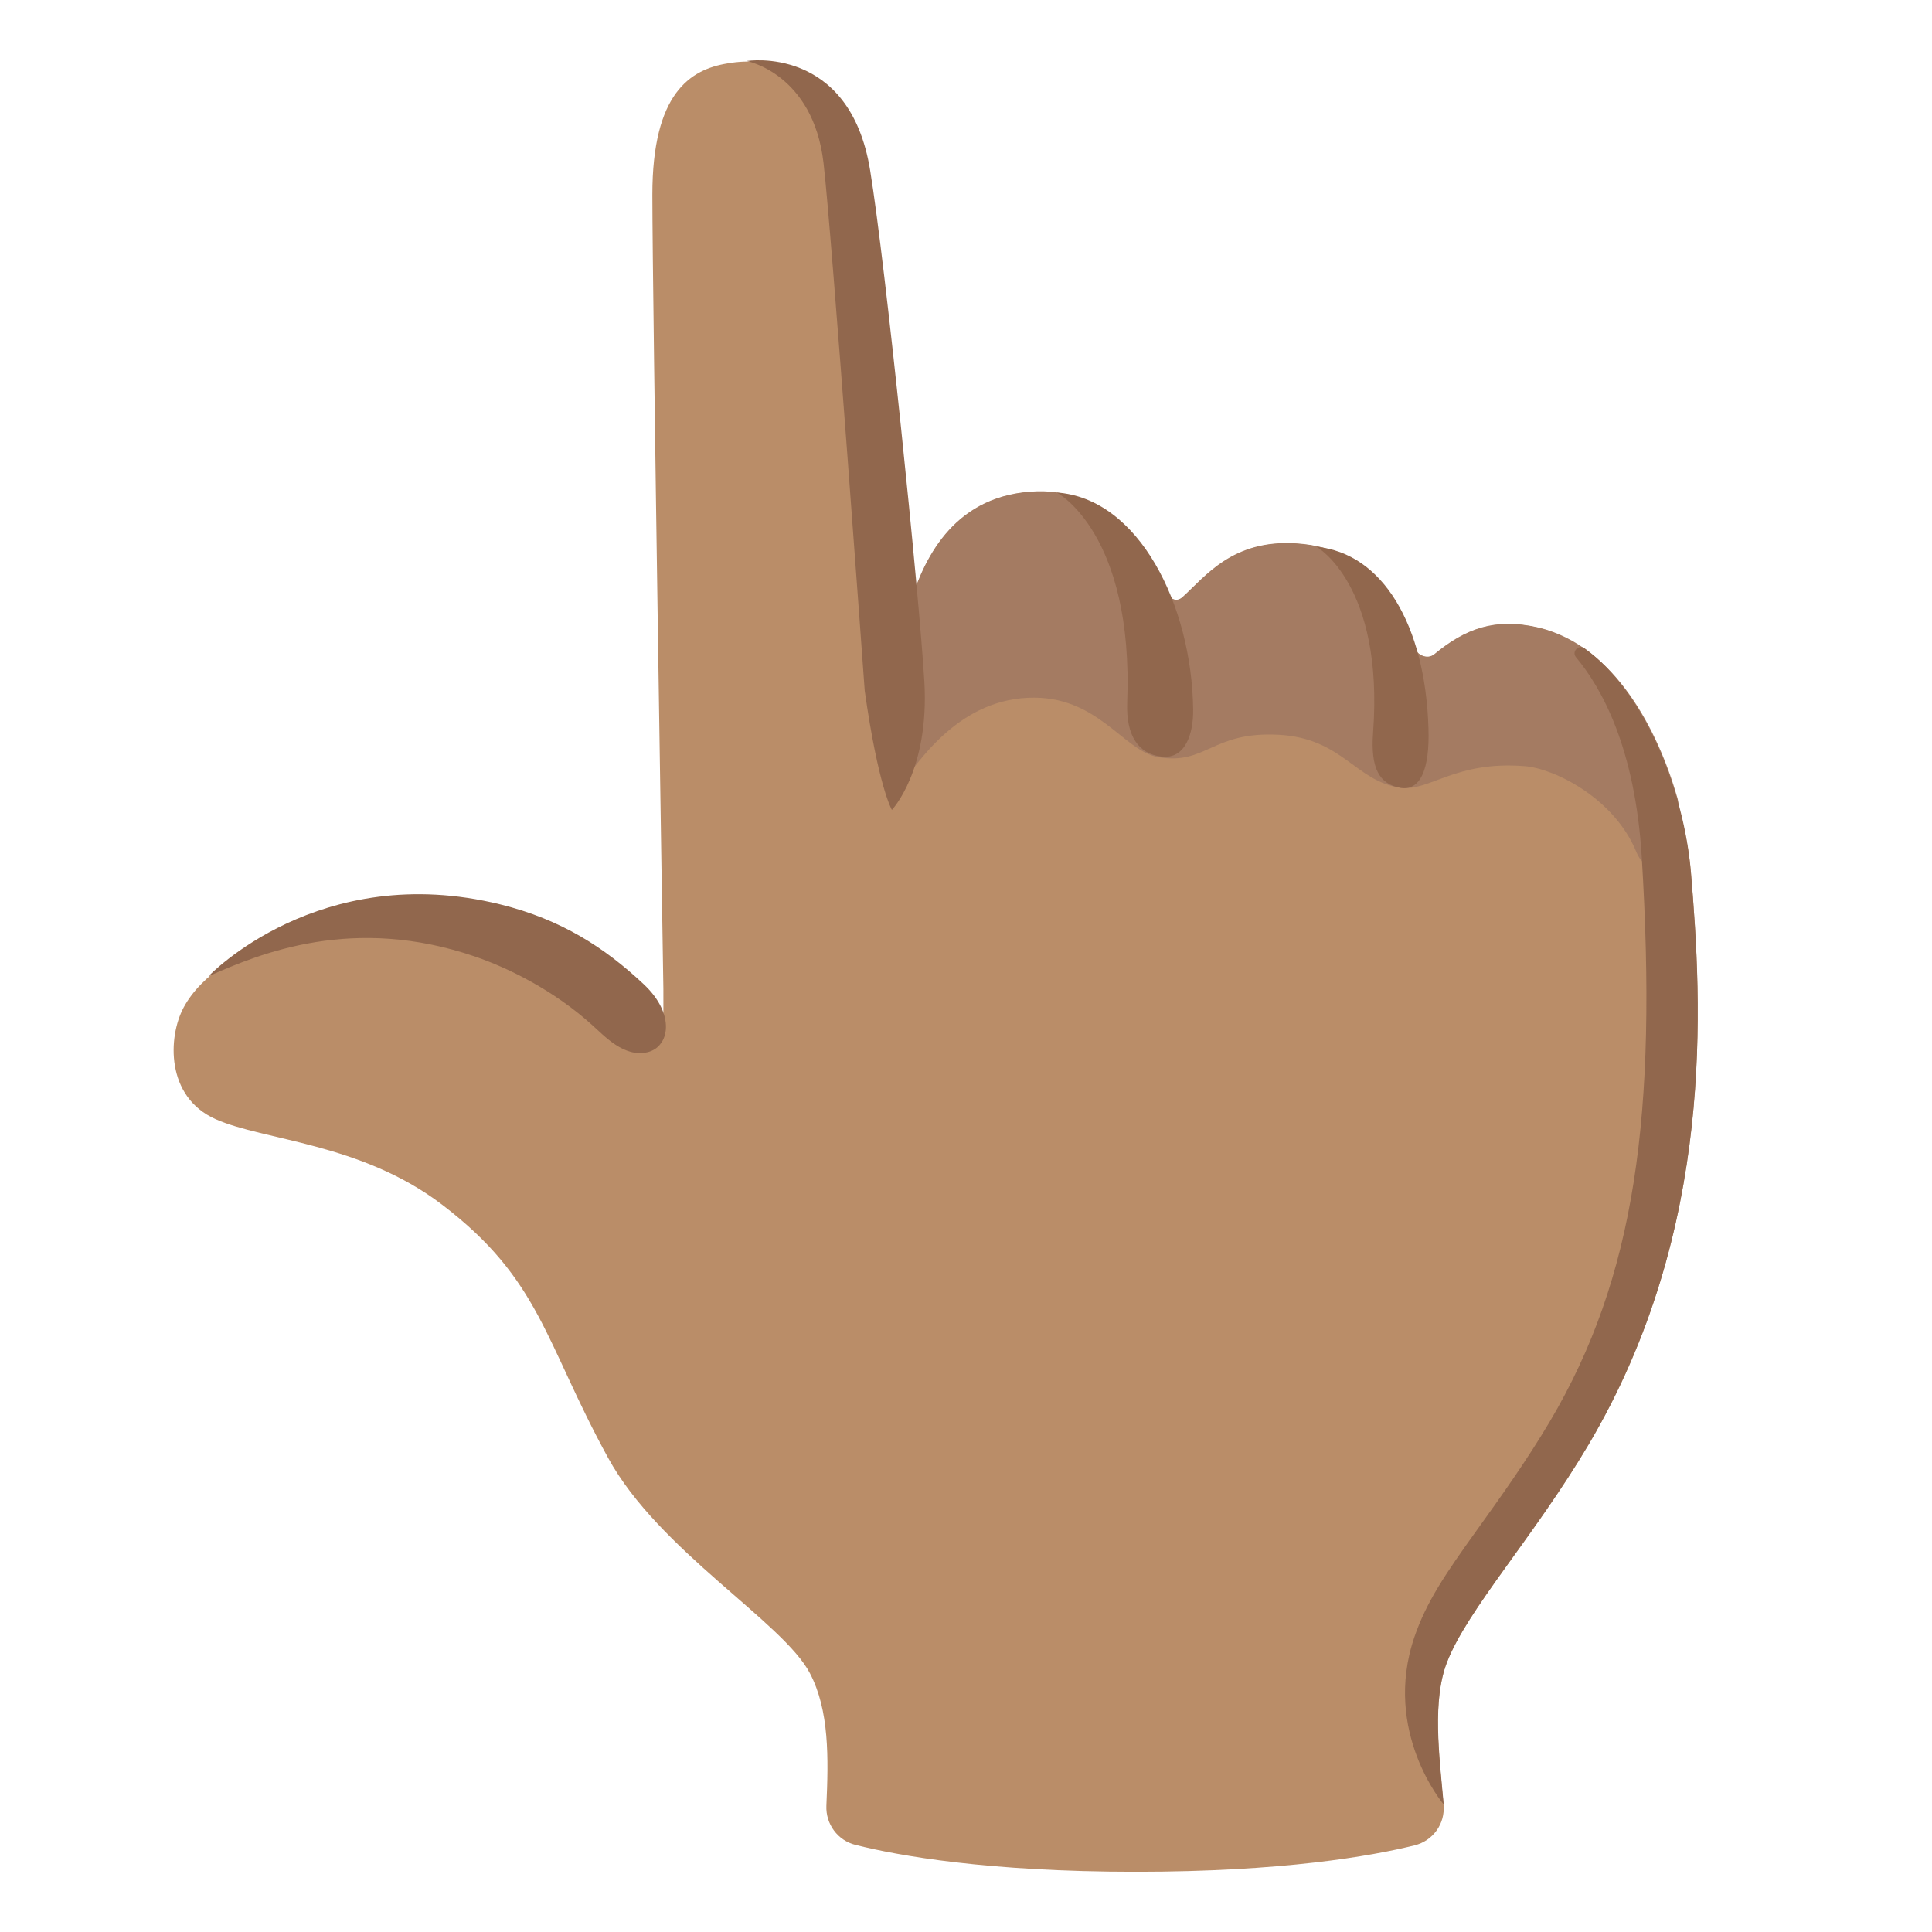
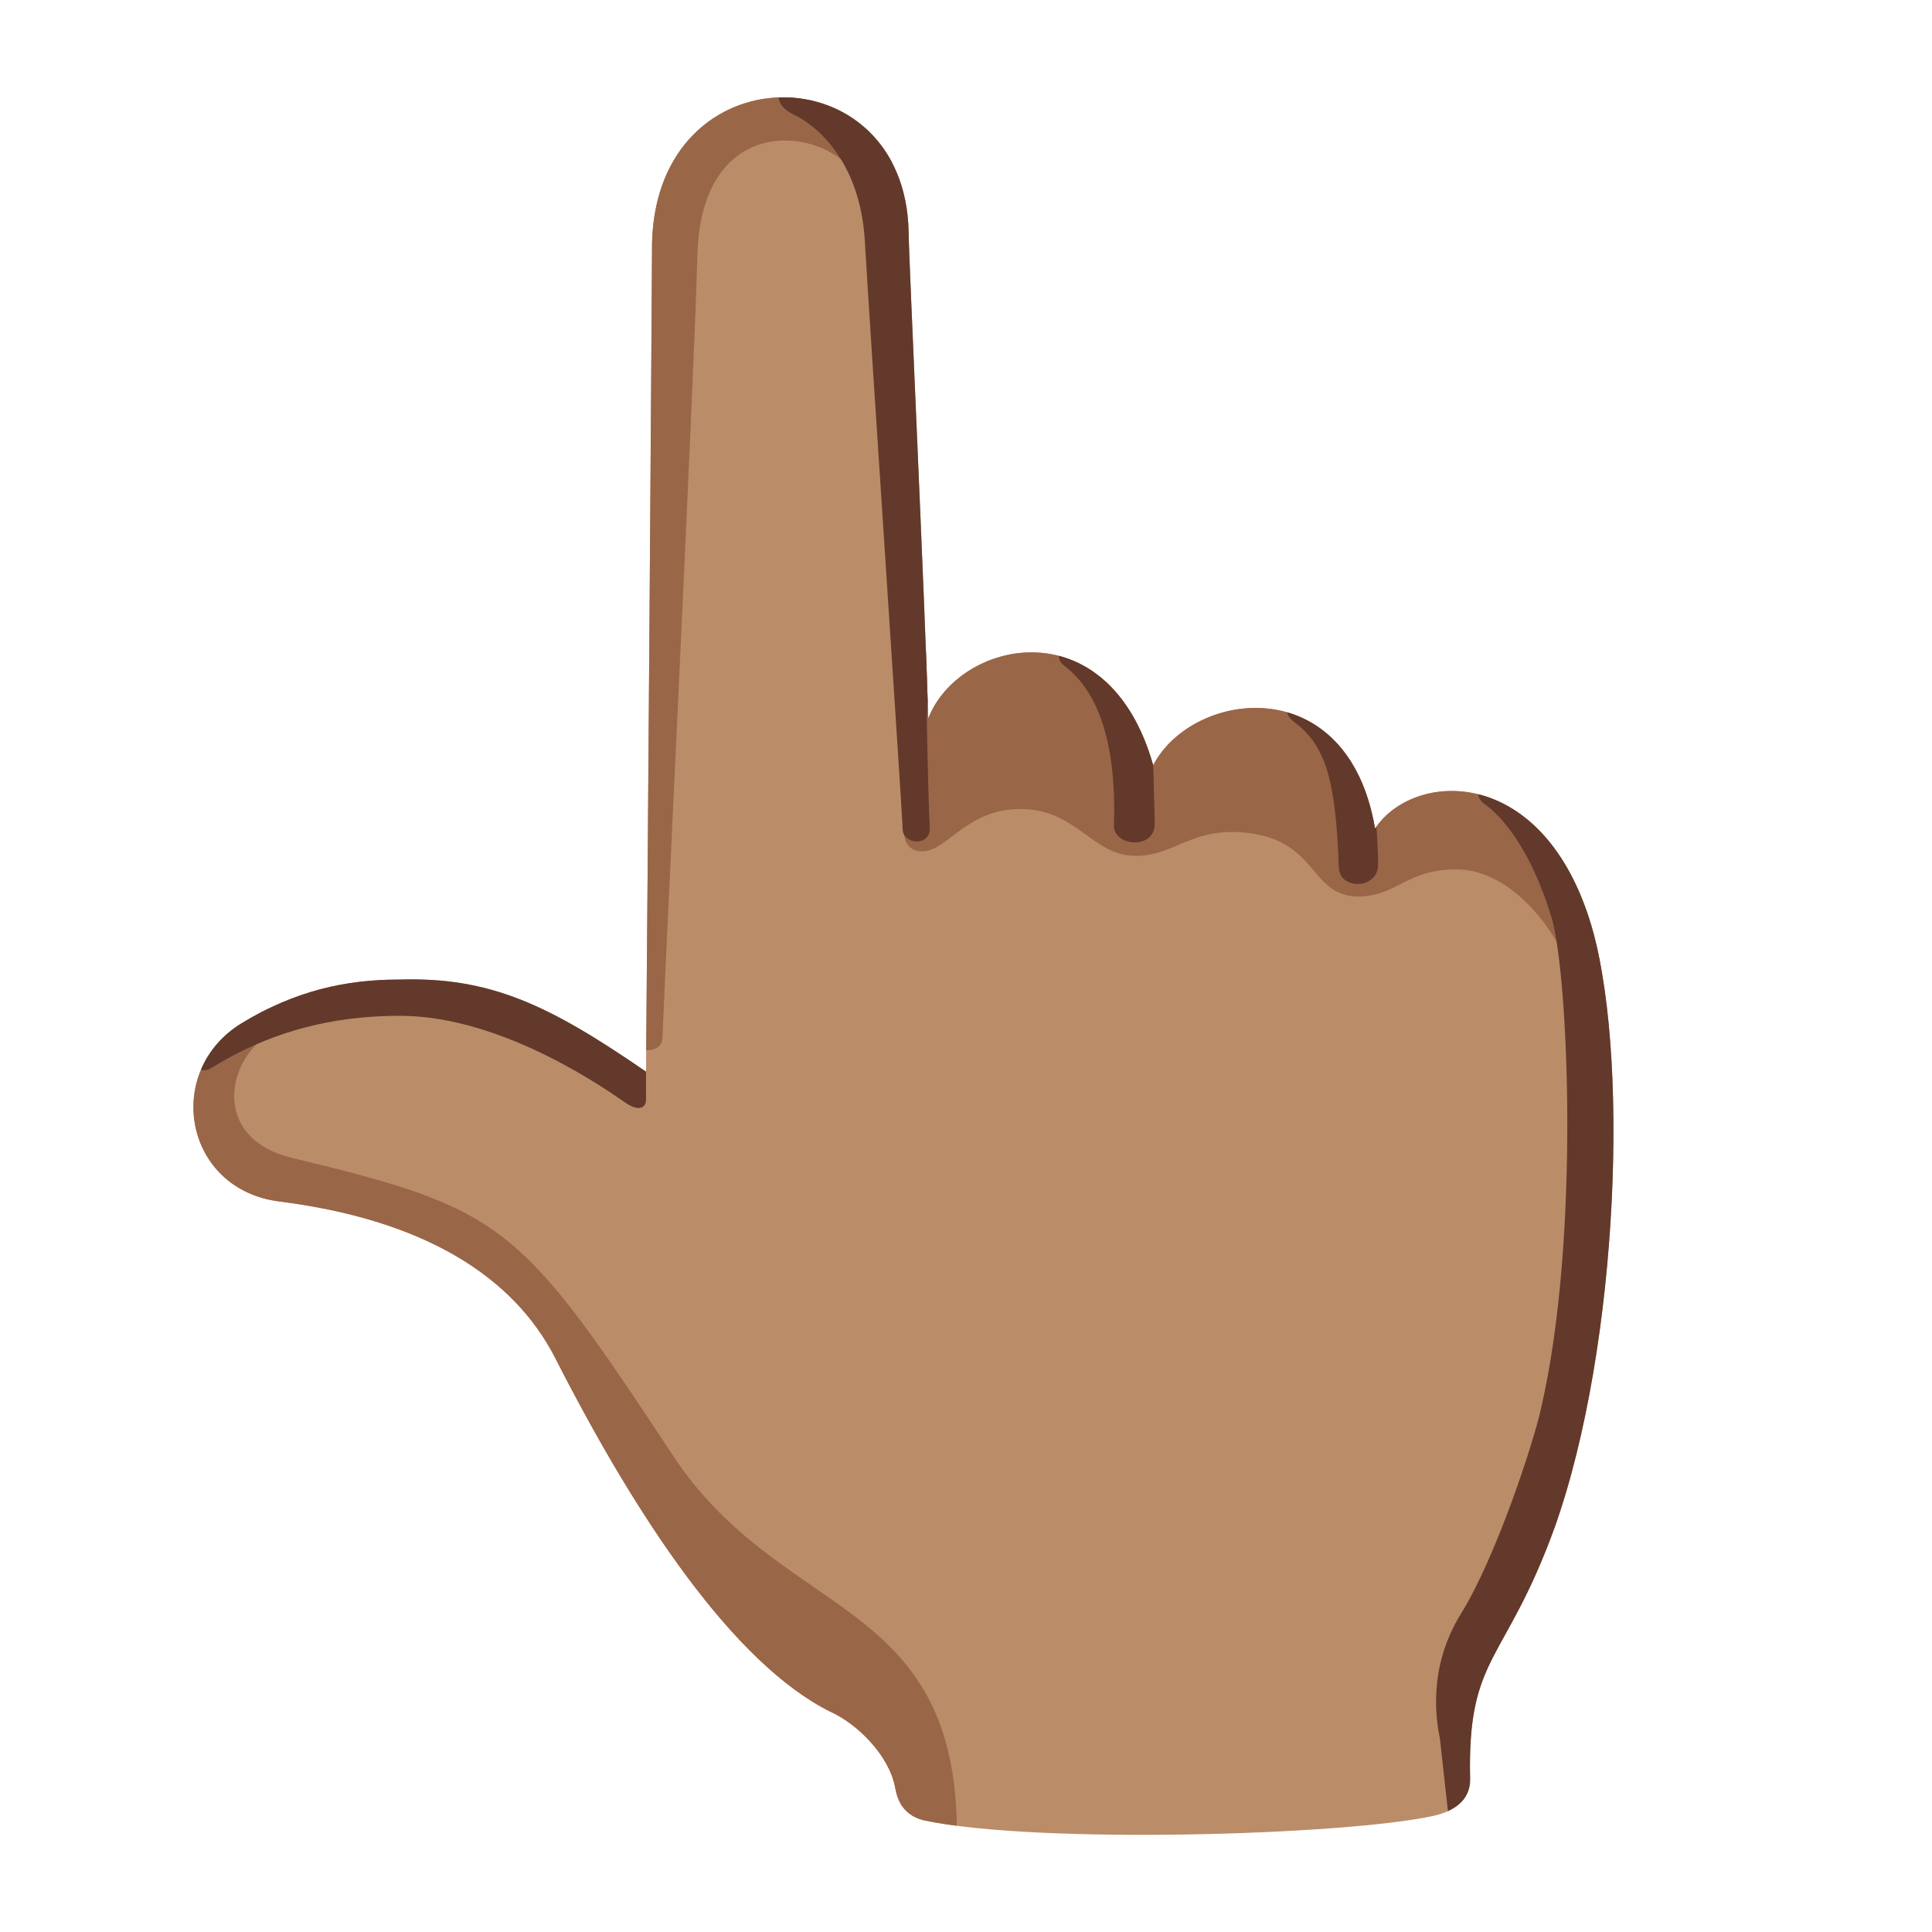
- <svg xmlns="http://www.w3.org/2000/svg" version="1.1" id="emoji_x5F_u1f446" x="0px" y="0px" viewBox="0 0 128 128" style="enable-background:new 0 0 128 128;" xml:space="preserve">
-   <path style="fill:#BA8D68;" d="M43.22,12.9c0,6.72,0.73,52.62,0.73,52.62c0,3.65,0.1,4.33-1.24,3.32  c-1.34-1.01-2.66-4.87-12.18-7.43c-7.12-1.92-16.06,1.01-18.37,5.35c-1.03,1.93-1.2,5.91,2.13,7.39c3.19,1.42,9.61,1.57,14.97,5.64  c6.56,4.98,6.81,9.11,11.03,16.8c3.36,6.14,11.6,10.87,13.37,14.27c1.29,2.46,1.23,5.62,1.09,8.78c-0.05,1.21,0.75,2.3,1.93,2.59  c2.82,0.71,8.72,1.78,18.57,1.78c9.73,0,15.6-1.04,18.47-1.75c1.22-0.3,2.04-1.44,1.92-2.69c-0.31-3.34-0.76-6.9,0.22-9.43  c1.34-3.48,5.77-8.32,9.38-14.42c8.45-14.28,7.51-29.28,6.79-37.88c-0.55-6.65-4.69-15.01-10.16-16.26  c-2.8-0.64-4.77,0.08-6.82,1.78c-0.48,0.39-1.2,0.05-1.39-0.54c-0.82-2.54-2.56-6.46-7.75-6.8c-4.25-0.28-6.05,2.21-7.55,3.56  c-0.45,0.4-0.92,0.07-1.12-0.5c-0.83-2.43-3.87-6.66-8.52-6.51c-5.37,0.17-7.4,4.26-8.35,7.26c-0.17,0.54-1.4-3.08-1.44-3.65  c0,0-1.17-14.88-2.23-21.28c-1-6.07-2.61-11.73-8.5-10.7C45.73,4.6,43.22,6.17,43.22,12.9z" />
-   <path style="fill:#A47B62;" d="M59.04,52.97c1.57-2.26,4.25-6.51,9.05-6.74c4.63-0.22,6.3,3.52,8.64,3.93  c3.19,0.55,3.56-1.72,7.99-1.48c4.25,0.23,5.08,3.1,8.08,3.51c1.91,0.26,3.6-1.8,8.22-1.43c1.92,0.15,5.91,2.08,7.39,5.68  c1.08,2.64,3.13-2.15,2.73-3.55c-1.3-4.54-4.16-10.06-9.15-11.3c-0.05-0.01-0.09-0.02-0.14-0.03c-2.8-0.64-4.77,0.08-6.82,1.78  c-0.48,0.39-1.2,0.05-1.39-0.54c-0.82-2.54-2.56-6.46-7.75-6.8c-4.25-0.28-6.05,2.21-7.55,3.56c-0.45,0.4-0.92,0.07-1.12-0.5  c-0.83-2.43-3.87-6.66-8.52-6.51c-5.37,0.17-7.4,4.26-8.35,7.26C60.31,40.01,58.38,50.36,59.04,52.97z" />
+ <svg xmlns="http://www.w3.org/2000/svg" xmlns:xlink="http://www.w3.org/1999/xlink" version="1.1" id="Layer_2_00000134229641445854900820000007493170005214436271_" x="0px" y="0px" viewBox="0 0 128 128" style="enable-background:new 0 0 128 128;" xml:space="preserve">
+   <path style="fill:#BA8D68;" d="M42.8,71c0.1-10.8,0.4-53.3,0.4-54.9c0.3-12.8,16.8-12.7,17-0.7c0,1.5,1.1,25,1.3,32.2  c2-5.2,11.9-7.5,14.9,3.1c2.6-5,12.9-6.4,14.7,4.2c2.5-3.8,10.9-4.3,14.2,6c2.7,8.4,2,28.2-2.3,40.3c-3.3,9.1-5.8,8.4-5.6,16.7  c0,1.4-1.1,2.1-2.4,2.4c-5.9,1.3-26.3,1.9-33.8,0.3c-1.6-0.4-1.8-1.7-1.9-2.2c-0.4-2.1-2.5-4.2-4.3-5c-6.4-3.2-12.8-12.8-18.2-23.4  C34,84.5,28,80.8,18.5,79.6c-6.3-0.8-7.7-8.6-2.5-11.8c3.6-2.2,7-2.9,10.4-2.9C32.5,64.7,36.4,66.6,42.8,71z" />
  <g>
-     <path style="fill:#91674D;" d="M42.9,69.71c-1.56,0.37-2.86-1.08-3.68-1.81c-2.55-2.3-5.52-3.76-7.73-4.52   c-8.08-2.77-14.23-0.23-17.68,1.3c0,0,7.33-7.72,19.34-4.76c4.05,1,6.92,2.87,9.49,5.28C44.79,67.21,44.35,69.37,42.9,69.71z" />
-     <path style="fill:#91674D;" d="M112.03,57.82c-0.46-5.51-3.08-12-7.04-14.86c-0.4-0.29-0.89,0.21-0.57,0.59   c1.7,2.04,3.91,6.01,4.35,13.23c1.04,17.08-0.43,27.84-6.09,37.4c-1.56,2.63-3.31,5.07-4.86,7.23c-2.07,2.88-3.32,4.73-4.11,7.04   c-2.15,6.3,1.94,11.1,1.94,11.1c-0.31-3.34-0.76-6.9,0.22-9.43c1.34-3.48,5.77-8.32,9.38-14.42   C113.7,81.43,112.75,66.43,112.03,57.82z" />
-     <path style="fill:#91674D;" d="M61.24,45.14c0.35,5.89-2.15,8.52-2.15,8.52s-0.9-1.52-1.8-7.9c0,0-2.18-30.29-2.73-34.97   c-0.69-5.92-5.09-6.75-5.09-6.75s6.83-1.1,8.18,7.25C58.67,17.52,60.89,39.25,61.24,45.14z" />
-     <path style="fill:#91674D;" d="M90.97,48.54c-0.18,2.4,0.44,3.4,1.78,3.65c1.34,0.25,1.98-1.2,1.89-3.93   c-0.21-6.9-3.07-11.62-7.41-12.03C87.23,36.23,91.7,38.73,90.97,48.54z" />
-     <path style="fill:#91674D;" d="M74.68,46.56c-0.08,2.16,0.73,3.4,2.29,3.57s2.1-1.51,2.08-3.12c-0.09-6.93-3.6-14-9.04-14.38   C70.01,32.63,75.12,35.28,74.68,46.56z" />
+     <g>
+       <defs>
+         <path id="SVGID_1_" d="M42.8,71c0.1-10.8,0.4-53.3,0.4-54.9c0.3-12.8,16.8-12.7,17-0.7c0,1.5,1.1,25,1.3,32.2     c2-5.2,11.9-7.5,14.9,3.1c2.6-5,12.9-6.4,14.7,4.2c2.5-3.8,10.9-4.3,14.2,6c2.7,8.4,2,28.2-2.3,40.3c-3.3,9.1-5.8,8.4-5.6,16.7     c0,1.4-1.1,2.1-2.4,2.4c-5.9,1.3-26.3,1.9-33.8,0.3c-1.6-0.4-1.8-1.7-1.9-2.2c-0.4-2.1-2.5-4.2-4.3-5     c-6.4-3.2-12.8-12.8-18.2-23.4C34,84.5,28,80.8,18.5,79.6c-6.3-0.8-7.7-8.6-2.5-11.8c3.6-2.2,7-2.9,10.4-2.9     C32.5,64.7,36.4,66.6,42.8,71z" />
+       </defs>
+       <clipPath id="SVGID_00000018956770445704098260000015650499227395308455_">
+         <use xlink:href="#SVGID_1_" style="overflow:visible;" />
+       </clipPath>
+       <g style="clip-path:url(#SVGID_00000018956770445704098260000015650499227395308455_);">
+         <path style="fill:#9A6648;" d="M61.2,56.4c1.6-0.1,2.9-2.8,6.4-2.8c3.7,0,4.7,3,7.5,3.1c2.7,0.1,3.8-2,7.7-1.5     c4.5,0.6,4,4.1,7.1,4.2c2.7,0,3.2-1.8,6.6-1.8c3.1,0,5.8,3,7,5.5c1.2,2.5,3.4,1.2,3.4,0s-1.3-11.9-8.2-14.5     c-8-3-29.6-11-36.9-8.8c-1,7.1-1.6,11.5-1.8,13.7C59.9,54.2,59.4,56.5,61.2,56.4z" />
+         <path style="fill:#9A6648;" d="M42.4,69.6c0.9,0,1.5-0.1,1.5-1c0-1,2.1-43.6,2.3-51.6c0.2-9.2,7.6-8.7,10.1-5.9     c1.7,1.9,4-0.6,2.6-2.2s-3.4-4.4-8.4-4.3S41.9,9,41.6,13C41.3,16.8,42.4,69.6,42.4,69.6z" />
+         <path style="fill:#9A6648;" d="M63.4,121.5c0-15.9-11.7-14.1-18.9-25.2C34.4,81,33.4,80.1,19.3,76.7c-4.9-1.2-4.4-5.7-2.1-7.7     s-1.3-4.9-2.7-3.6s-7.7,7.8-1.1,14.8s46.2,42,46.2,42L63.4,121.5z" />
+       </g>
+     </g>
+   </g>
+   <g>
+     <g>
+       <defs>
+         <path id="SVGID_00000020356995950388610480000009668005431955214497_" d="M42.8,71c0.1-10.8,0.4-53.3,0.4-54.9     c0.3-12.8,16.8-12.7,17-0.7c0,1.5,1.1,25,1.3,32.2c2-5.2,11.9-7.5,14.9,3.1c2.6-5,12.9-6.4,14.7,4.2c2.5-3.8,10.9-4.3,14.2,6     c2.7,8.4,2,28.2-2.3,40.3c-3.3,9.1-5.8,8.4-5.6,16.7c0,1.4-1.1,2.1-2.4,2.4c-5.9,1.3-26.3,1.9-33.8,0.3c-1.6-0.4-1.8-1.7-1.9-2.2     c-0.4-2.1-2.5-4.2-4.3-5c-6.4-3.2-12.8-12.8-18.2-23.4C34,84.5,28,80.8,18.5,79.6c-6.3-0.8-7.7-8.6-2.5-11.8     c3.6-2.2,7-2.9,10.4-2.9C32.5,64.7,36.4,66.6,42.8,71z" />
+       </defs>
+       <clipPath id="SVGID_00000155849611786009678600000010837874208874122682_">
+         <use xlink:href="#SVGID_00000020356995950388610480000009668005431955214497_" style="overflow:visible;" />
+       </clipPath>
+       <g style="clip-path:url(#SVGID_00000155849611786009678600000010837874208874122682_);">
+         <path style="fill:#62392B;" d="M42.8,71c0,0.6,0,1.5,0,1.9s-0.4,0.8-1.3,0.2c-0.9-0.6-8-5.8-15-5.8c-3.2,0-7.7,0.5-12.4,3.4     c-0.9,0.6-1.4-0.2-1-0.9c0.5-0.7,3.2-6.4,13.4-6.5C36.8,63.3,42.8,71,42.8,71z" />
+         <path style="fill:#62392B;" d="M51.6,5.9c0,0.5-0.2,1.1,1,1.7c1.5,0.7,4.4,3.1,4.7,8.4s2.5,38.1,2.5,38.9c0,1.1,1.9,1.2,1.8-0.1     c-0.1-1.7-0.2-7.2-0.2-7.2s1.8-30.9-0.6-36.9S51.6,5.9,51.6,5.9z" />
+         <path style="fill:#62392B;" d="M70.2,43.1c-0.1,0.3-0.1,0.7,0.3,1c2,1.5,3.5,4.6,3.3,10.6c0,1.4,2.7,1.6,2.7-0.1     c0-0.7-0.1-4-0.1-4L76.2,44L70.2,43.1z" />
+         <path style="fill:#62392B;" d="M85.3,46.7c-0.1,0.3-0.1,0.7,0.4,1.1c2,1.5,2.8,3.5,3,9.7c0.1,1.5,2.6,1.4,2.6-0.2     c0-1.1-0.1-2.4-0.1-2.4l-0.6-7L85.3,46.7z" />
+         <path style="fill:#62392B;" d="M98,52.1c-0.1,0.3-0.2,0.8,0.4,1.2c1.1,0.8,3,2.9,4.4,7.5c1.1,3.7,1.9,21.3-0.7,32.5     c-0.5,2.3-3,9.9-5.3,13.6s-1.6,7.3-1.4,8.3c0.1,1,0.7,6.3,0.7,6.3l3.7-2.5l8.6-27l-0.6-38.5L98,52.1z" />
+       </g>
+     </g>
  </g>
</svg>
